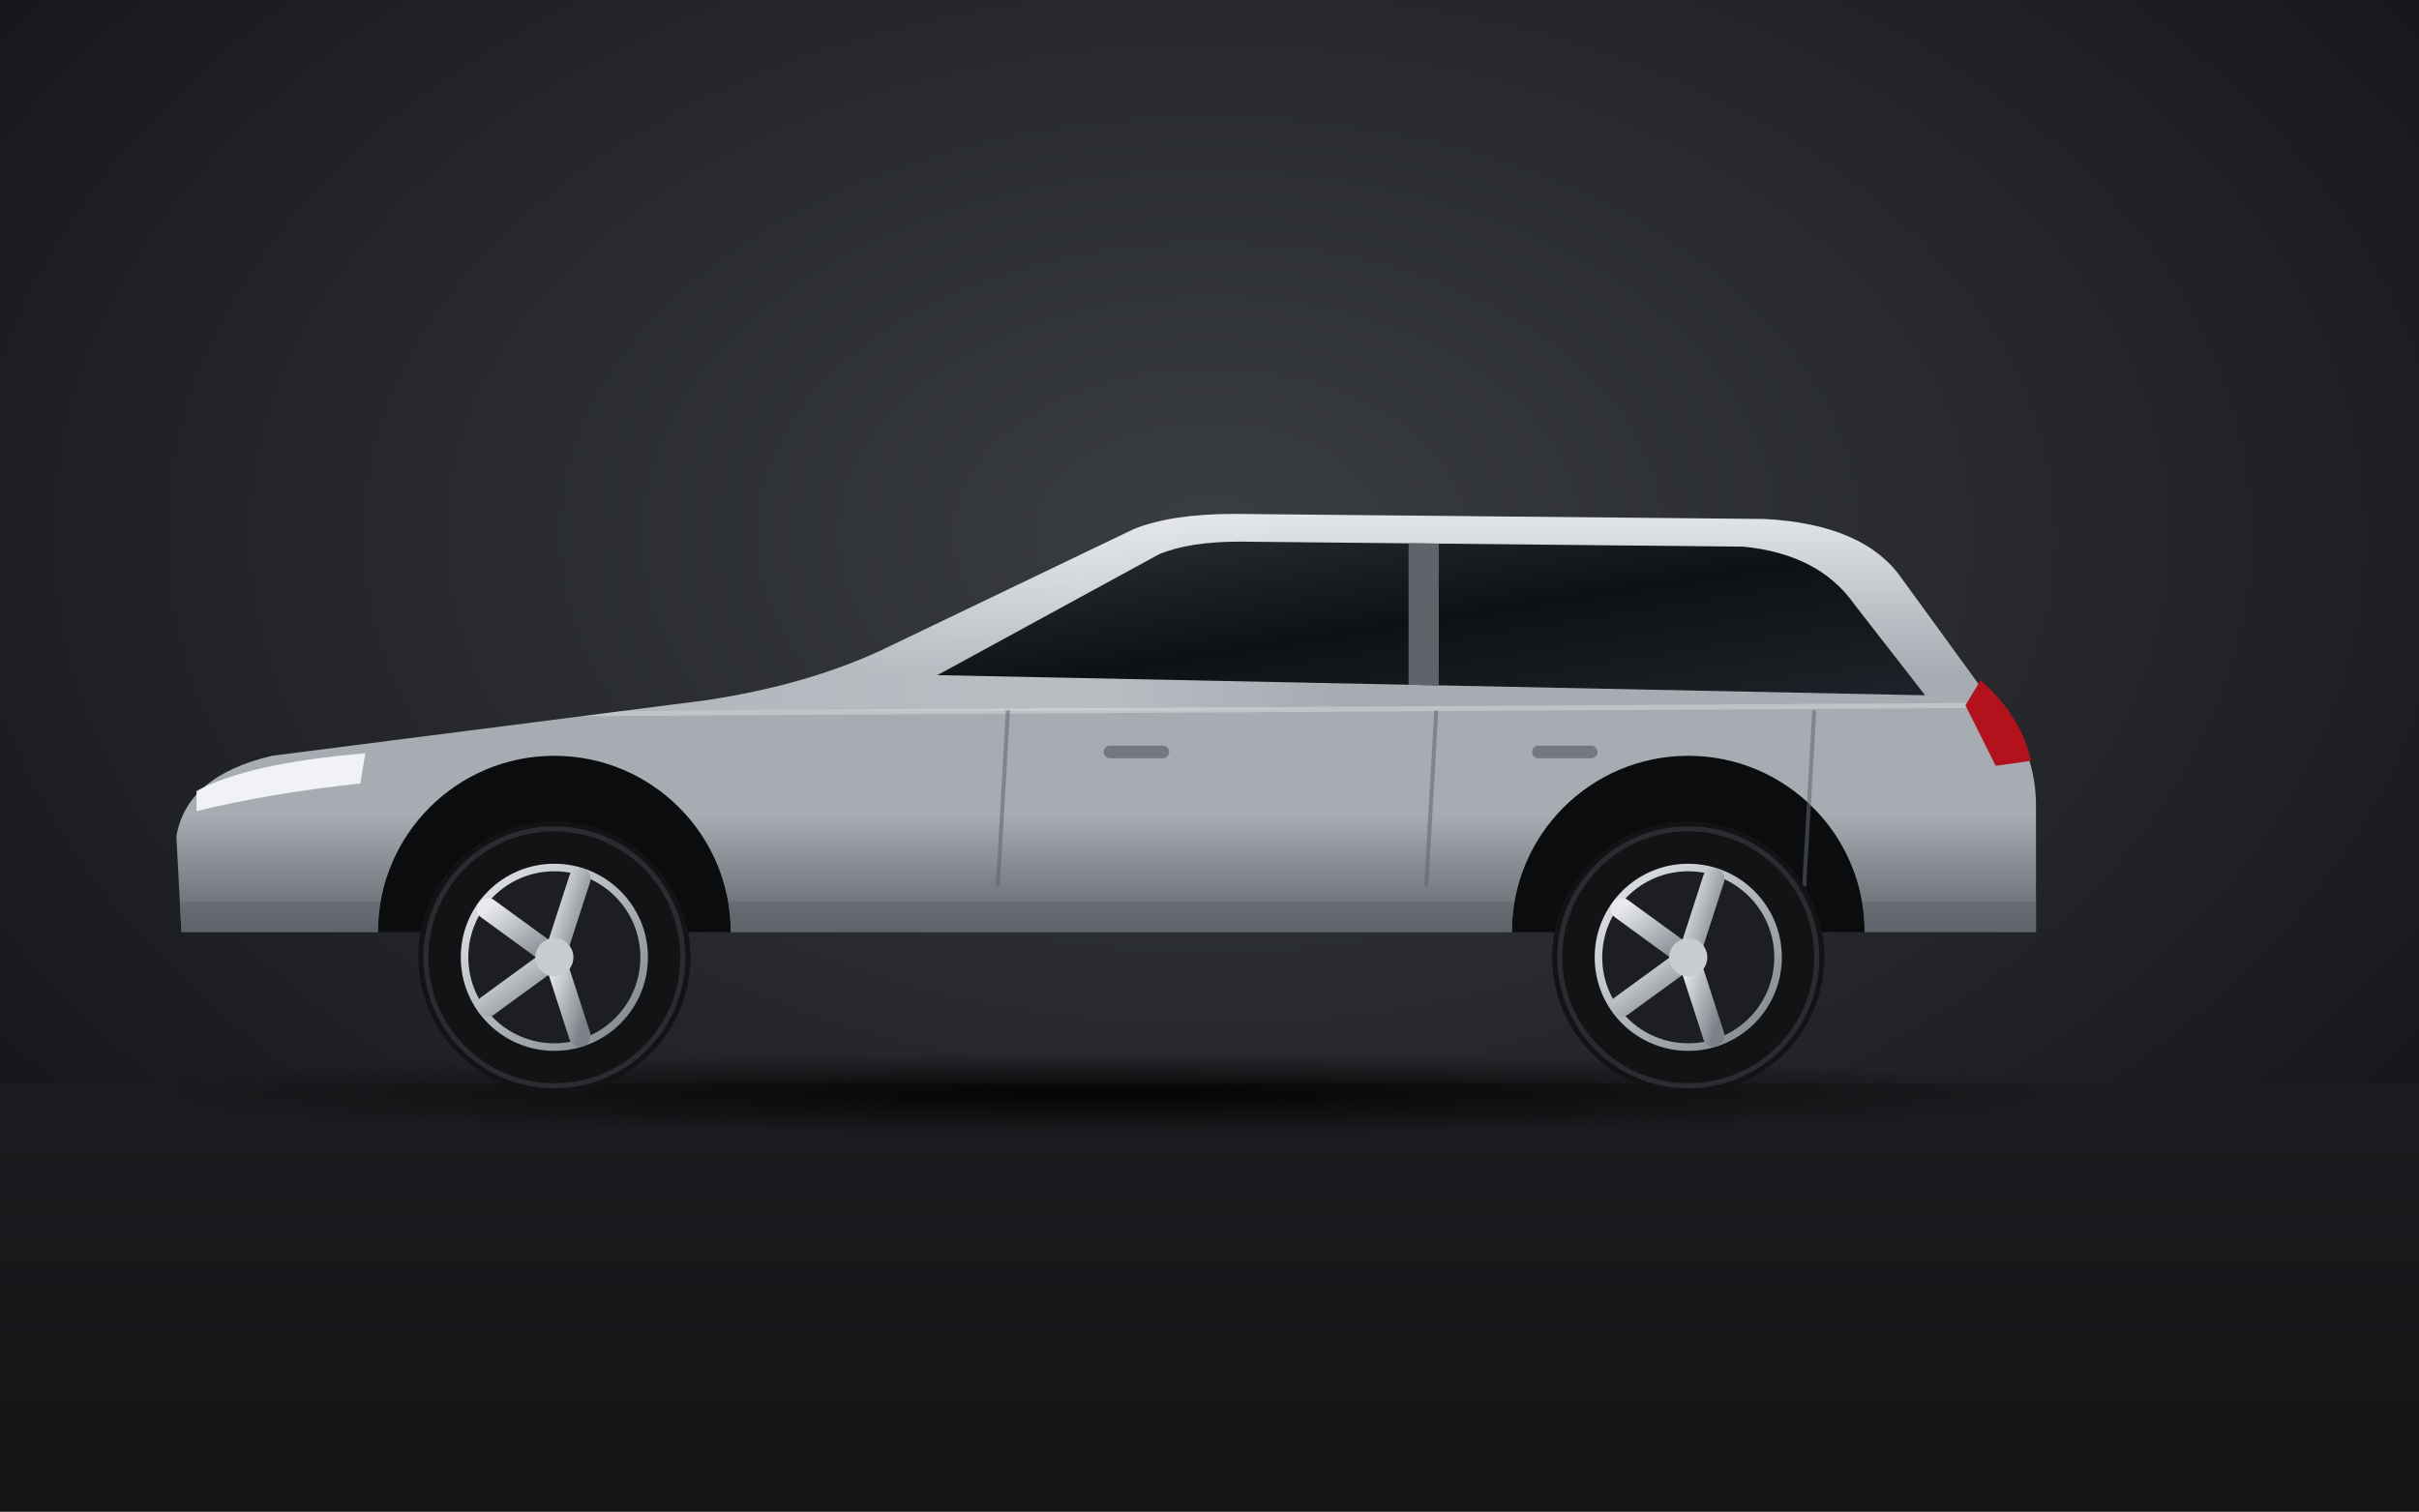
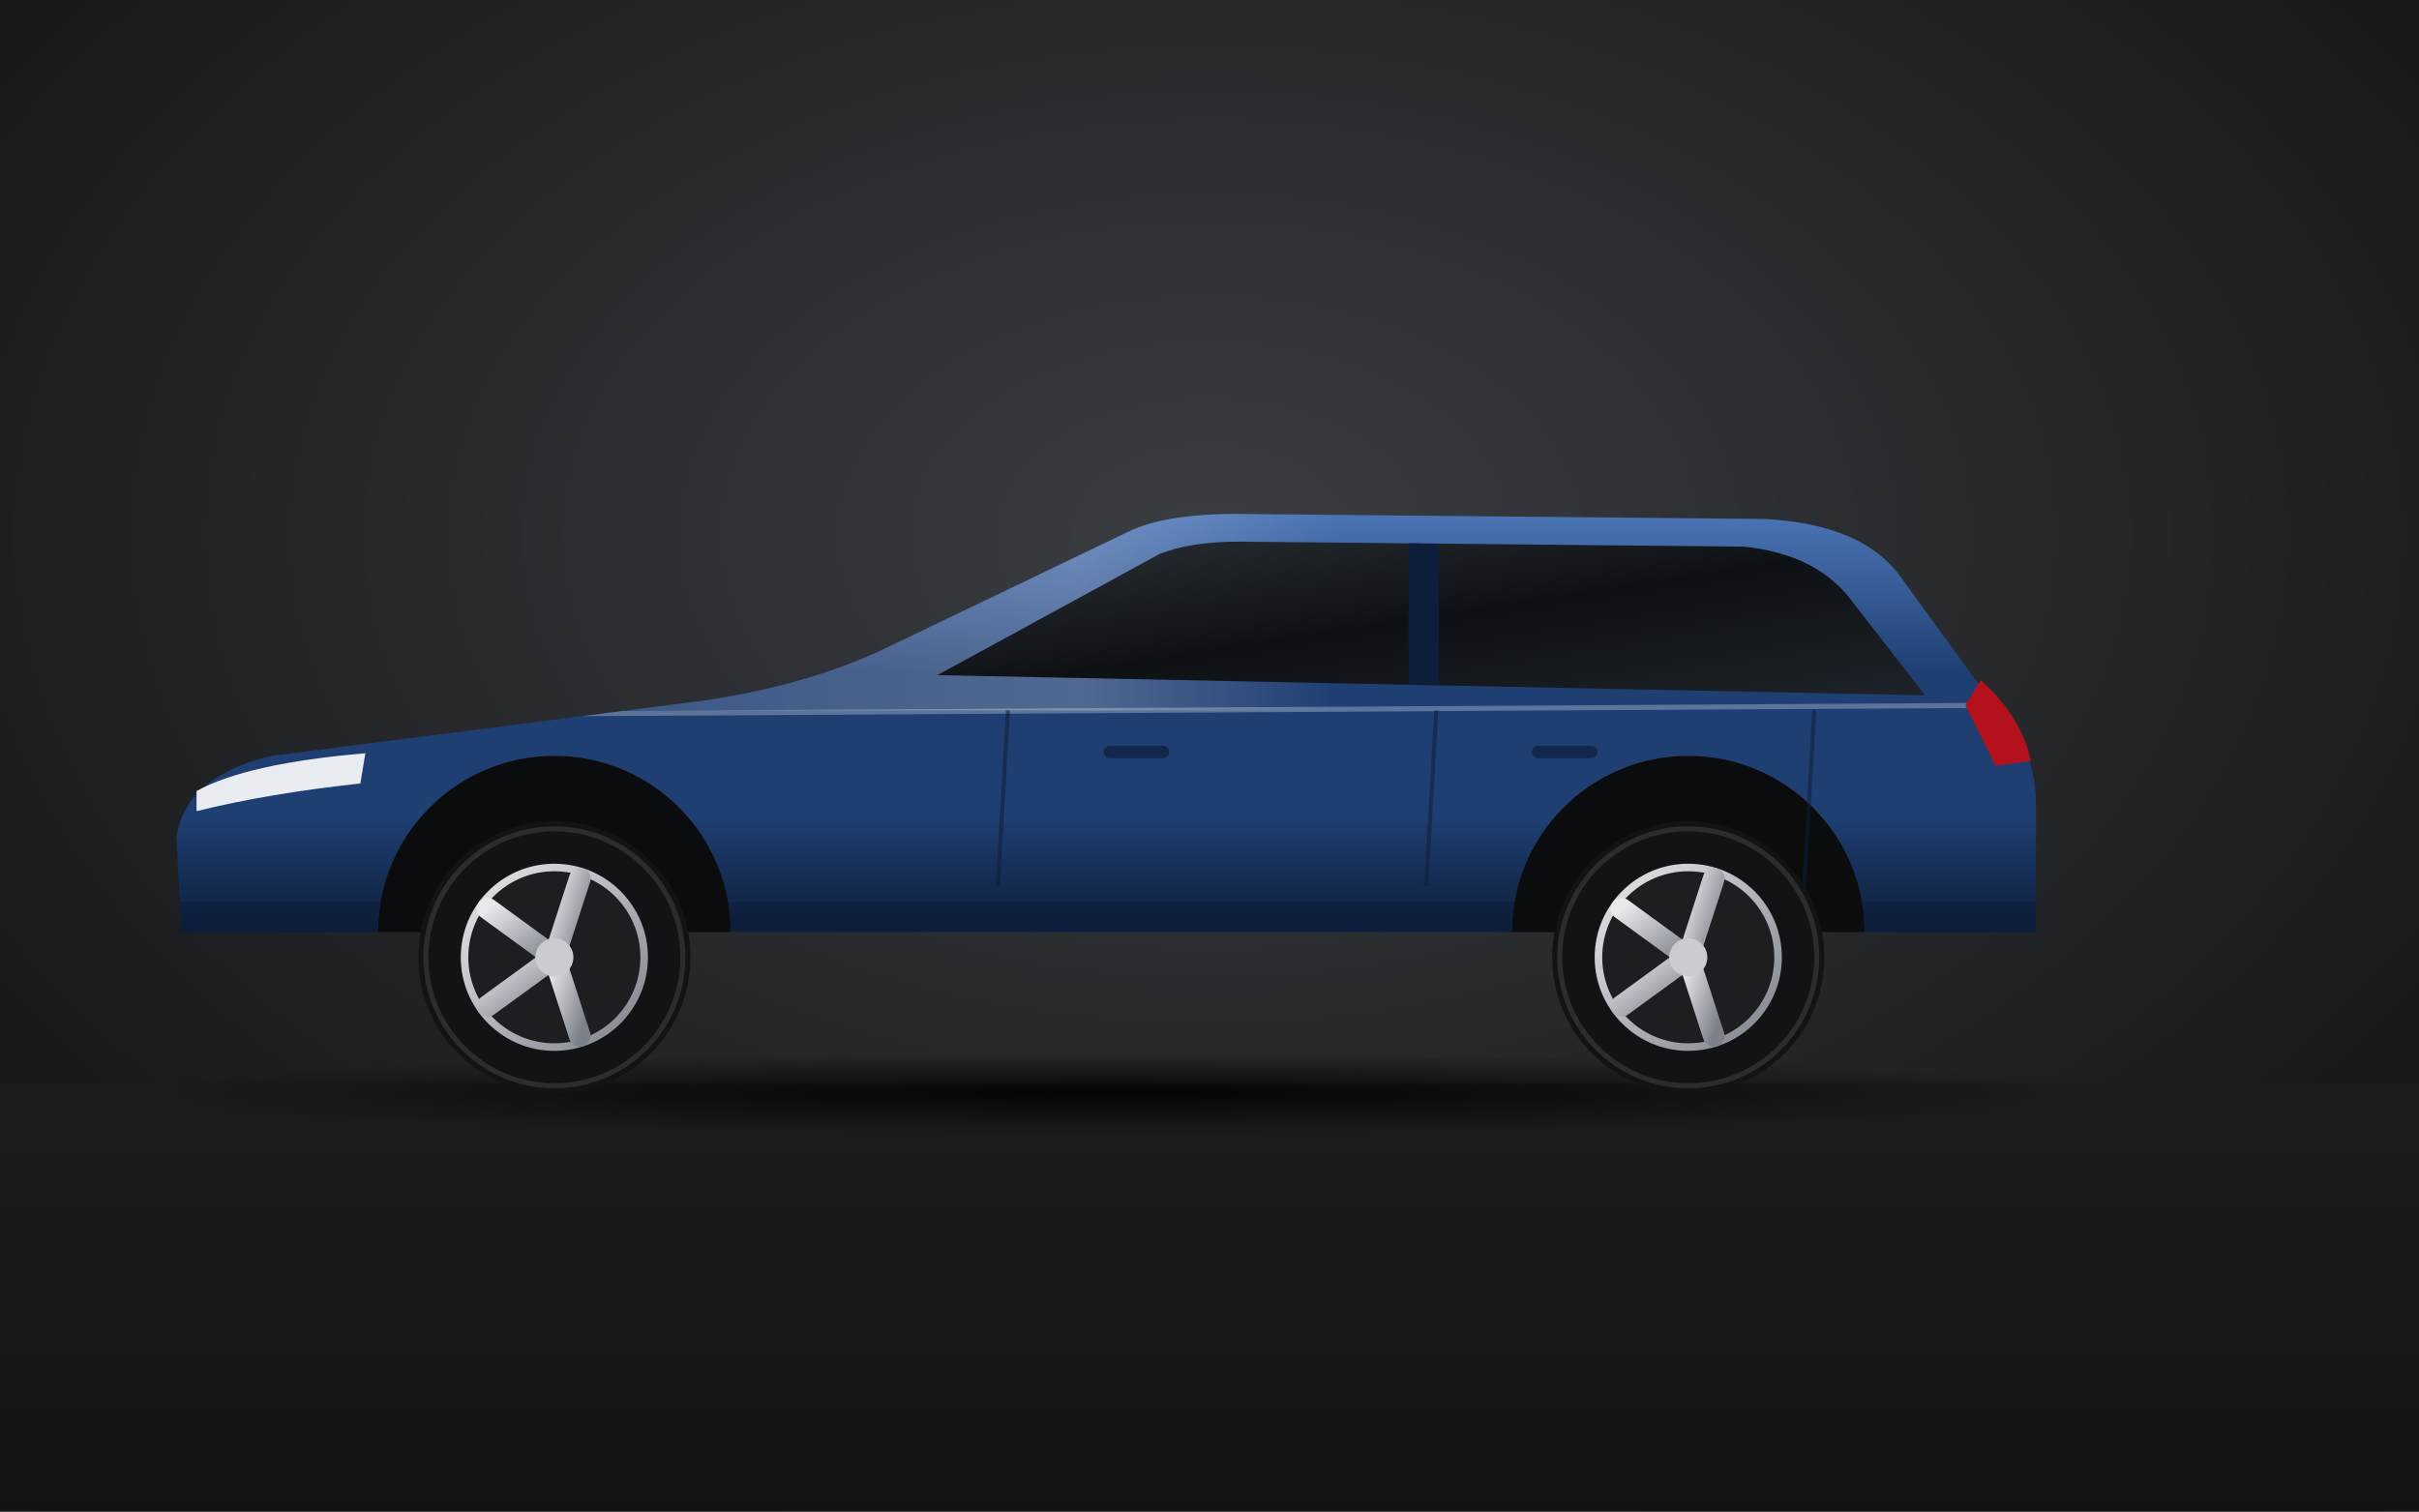
<svg xmlns="http://www.w3.org/2000/svg" viewBox="20 -70 960 600" preserveAspectRatio="xMidYMid slice" role="img">
  <defs>
    <radialGradient id="bg-0" cx="50%" cy="38%" r="75%">
      <stop offset="0" stop-color="#3a3d42" />
      <stop offset=".55" stop-color="#17181b" />
      <stop offset="1" stop-color="#0a0a0b" />
    </radialGradient>
    <linearGradient id="floor-0" x1="0" y1="0" x2="0" y2="1">
      <stop offset="0" stop-color="#1b1c1f" />
      <stop offset="1" stop-color="#0b0b0c" />
    </linearGradient>
    <linearGradient id="paint-0" x1="0" y1="0" x2="0" y2="1">
-       <stop offset="0" stop-color="#e1e4e8" />
-       <stop offset=".38" stop-color="#a7acb3" />
-       <stop offset=".72" stop-color="#a7acb3" />
-       <stop offset="1" stop-color="#5f646b" />
+       <stop offset="0" stop-color="#4b74b5" />
+       <stop offset=".38" stop-color="#1f3f73" />
+       <stop offset=".72" stop-color="#1f3f73" />
+       <stop offset="1" stop-color="#0d1e3a" />
    </linearGradient>
    <linearGradient id="sheen-0" x1="0" y1="0" x2="1" y2="0">
      <stop offset="0" stop-color="#fff" stop-opacity="0" />
      <stop offset=".45" stop-color="#fff" stop-opacity=".22" />
      <stop offset=".55" stop-color="#fff" stop-opacity="0" />
      <stop offset="1" stop-color="#fff" stop-opacity="0" />
    </linearGradient>
    <linearGradient id="glass-0" x1="0" y1="0" x2="1" y2="1">
      <stop offset="0" stop-color="#2b3138" />
      <stop offset=".5" stop-color="#0e1114" />
      <stop offset="1" stop-color="#1d2329" />
    </linearGradient>
    <linearGradient id="rim-0" x1="0" y1="0" x2="1" y2="1">
      <stop offset="0" stop-color="#e7e9ec" />
      <stop offset="1" stop-color="#7c8189" />
    </linearGradient>
    <radialGradient id="shadow-0" cx="50%" cy="50%" r="50%">
      <stop offset="0" stop-color="#000" stop-opacity=".85" />
      <stop offset="1" stop-color="#000" stop-opacity="0" />
    </radialGradient>
    <clipPath id="clip-0">
      <path d="M 92 300 L 90 262 Q 94 238 128 230 L 300 208 Q 340 202 370 188 L 470 140 Q 485 134 510 134 L 720 136 Q 760 138 775 160 L 815 215 Q 828 228 828 250 L 828 300 L 760 300 A 70 70 0 0 0 620 300 L 310 300 A 70 70 0 0 0 170 300 Z" />
    </clipPath>
    <clipPath id="gclip-0">
      <path d="M 392 198 L 480 150 Q 492 145 512 145 L 712 147 Q 742 150 756 170 L 784 206 Z" />
    </clipPath>
  </defs>
  <rect x="-200" y="-200" width="1400" height="900" fill="url(#bg-0)" />
  <rect x="-200" y="360" width="1400" height="336" fill="url(#floor-0)" />
  <ellipse cx="459" cy="364" rx="399" ry="16" fill="url(#shadow-0)" />
  <g>
    <path d="M 310 300 A 70 70 0 0 0 170 300 Z" fill="#0b0c0d" />
    <path d="M 760 300 A 70 70 0 0 0 620 300 Z" fill="#0b0c0d" />
    <path d="M 92 300 L 90 262 Q 94 238 128 230 L 300 208 Q 340 202 370 188 L 470 140 Q 485 134 510 134 L 720 136 Q 760 138 775 160 L 815 215 Q 828 228 828 250 L 828 300 L 760 300 A 70 70 0 0 0 620 300 L 310 300 A 70 70 0 0 0 170 300 Z" fill="url(#paint-0)" />
    <g clip-path="url(#clip-0)">
      <rect x="0" y="100" width="1000" height="112" fill="url(#sheen-0)" />
-       <rect x="0" y="288" width="1000" height="40" fill="#5f646b" fill-opacity=".55" />
+       <rect x="0" y="288" width="1000" height="40" fill="#0d1e3a" fill-opacity=".55" />
      <line x1="130" y1="214" x2="808" y2="210" stroke="#fff" stroke-opacity=".28" stroke-width="2" />
    </g>
    <path d="M 392 198 L 480 150 Q 492 145 512 145 L 712 147 Q 742 150 756 170 L 784 206 Z" fill="url(#glass-0)" />
    <g clip-path="url(#gclip-0)">
-       <rect x="579" y="120" width="12" height="90" fill="#5f646b" />
+       <rect x="579" y="120" width="12" height="90" fill="#0d1e3a" />
    </g>
-     <line x1="420" y1="212" x2="416" y2="282" stroke="#5f646b" stroke-opacity=".55" stroke-width="1.6" />
-     <line x1="590" y1="212" x2="586" y2="282" stroke="#5f646b" stroke-opacity=".55" stroke-width="1.6" />
-     <line x1="740" y1="212" x2="736" y2="282" stroke="#5f646b" stroke-opacity=".55" stroke-width="1.6" />
-     <rect x="458" y="226" width="26" height="5" rx="2.5" fill="#5f646b" fill-opacity=".7" />
-     <rect x="628" y="226" width="26" height="5" rx="2.5" fill="#5f646b" fill-opacity=".7" />
+     <line x1="420" y1="212" x2="416" y2="282" stroke="#0d1e3a" stroke-opacity=".55" stroke-width="1.6" />
+     <line x1="590" y1="212" x2="586" y2="282" stroke="#0d1e3a" stroke-opacity=".55" stroke-width="1.6" />
+     <line x1="740" y1="212" x2="736" y2="282" stroke="#0d1e3a" stroke-opacity=".55" stroke-width="1.6" />
+     <rect x="458" y="226" width="26" height="5" rx="2.5" fill="#0d1e3a" fill-opacity=".7" />
+     <rect x="628" y="226" width="26" height="5" rx="2.5" fill="#0d1e3a" fill-opacity=".7" />
    <path d="M 98 244 Q 118 233 165 229 L 163 241 Q 126 245 98 252 Z" fill="#f3f6f9" opacity=".95" />
    <path d="M 806 200 Q 822 214 826 232 L 812 234 L 800 210 Z" fill="#b3121d" />
    <g>
      <circle cx="240" cy="310" r="54" fill="#121315" />
      <circle cx="240" cy="310" r="51" fill="none" stroke="#2a2c30" stroke-width="2" />
      <circle cx="240" cy="310" r="35.64" fill="#1c1e21" />
      <circle cx="240" cy="310" r="35.64" fill="none" stroke="url(#rim-0)" stroke-width="3" />
      <line x1="240" y1="310" x2="272.8" y2="310.0" stroke="url(#rim-0)" stroke-width="8.6" stroke-linecap="round" />
      <line x1="240" y1="310" x2="250.1" y2="341.2" stroke="url(#rim-0)" stroke-width="8.6" stroke-linecap="round" />
      <line x1="240" y1="310" x2="213.5" y2="329.3" stroke="url(#rim-0)" stroke-width="8.6" stroke-linecap="round" />
      <line x1="240" y1="310" x2="213.5" y2="290.7" stroke="url(#rim-0)" stroke-width="8.6" stroke-linecap="round" />
      <line x1="240" y1="310" x2="250.1" y2="278.8" stroke="url(#rim-0)" stroke-width="8.6" stroke-linecap="round" />
      <circle cx="240" cy="310" r="7.56" fill="#c9ccd1" />
    </g>
    <g>
      <circle cx="690" cy="310" r="54" fill="#121315" />
      <circle cx="690" cy="310" r="51" fill="none" stroke="#2a2c30" stroke-width="2" />
      <circle cx="690" cy="310" r="35.64" fill="#1c1e21" />
      <circle cx="690" cy="310" r="35.64" fill="none" stroke="url(#rim-0)" stroke-width="3" />
      <line x1="690" y1="310" x2="722.8" y2="310.0" stroke="url(#rim-0)" stroke-width="8.6" stroke-linecap="round" />
      <line x1="690" y1="310" x2="700.1" y2="341.2" stroke="url(#rim-0)" stroke-width="8.6" stroke-linecap="round" />
      <line x1="690" y1="310" x2="663.5" y2="329.3" stroke="url(#rim-0)" stroke-width="8.6" stroke-linecap="round" />
      <line x1="690" y1="310" x2="663.5" y2="290.7" stroke="url(#rim-0)" stroke-width="8.6" stroke-linecap="round" />
      <line x1="690" y1="310" x2="700.1" y2="278.8" stroke="url(#rim-0)" stroke-width="8.6" stroke-linecap="round" />
      <circle cx="690" cy="310" r="7.56" fill="#c9ccd1" />
    </g>
  </g>
</svg>
